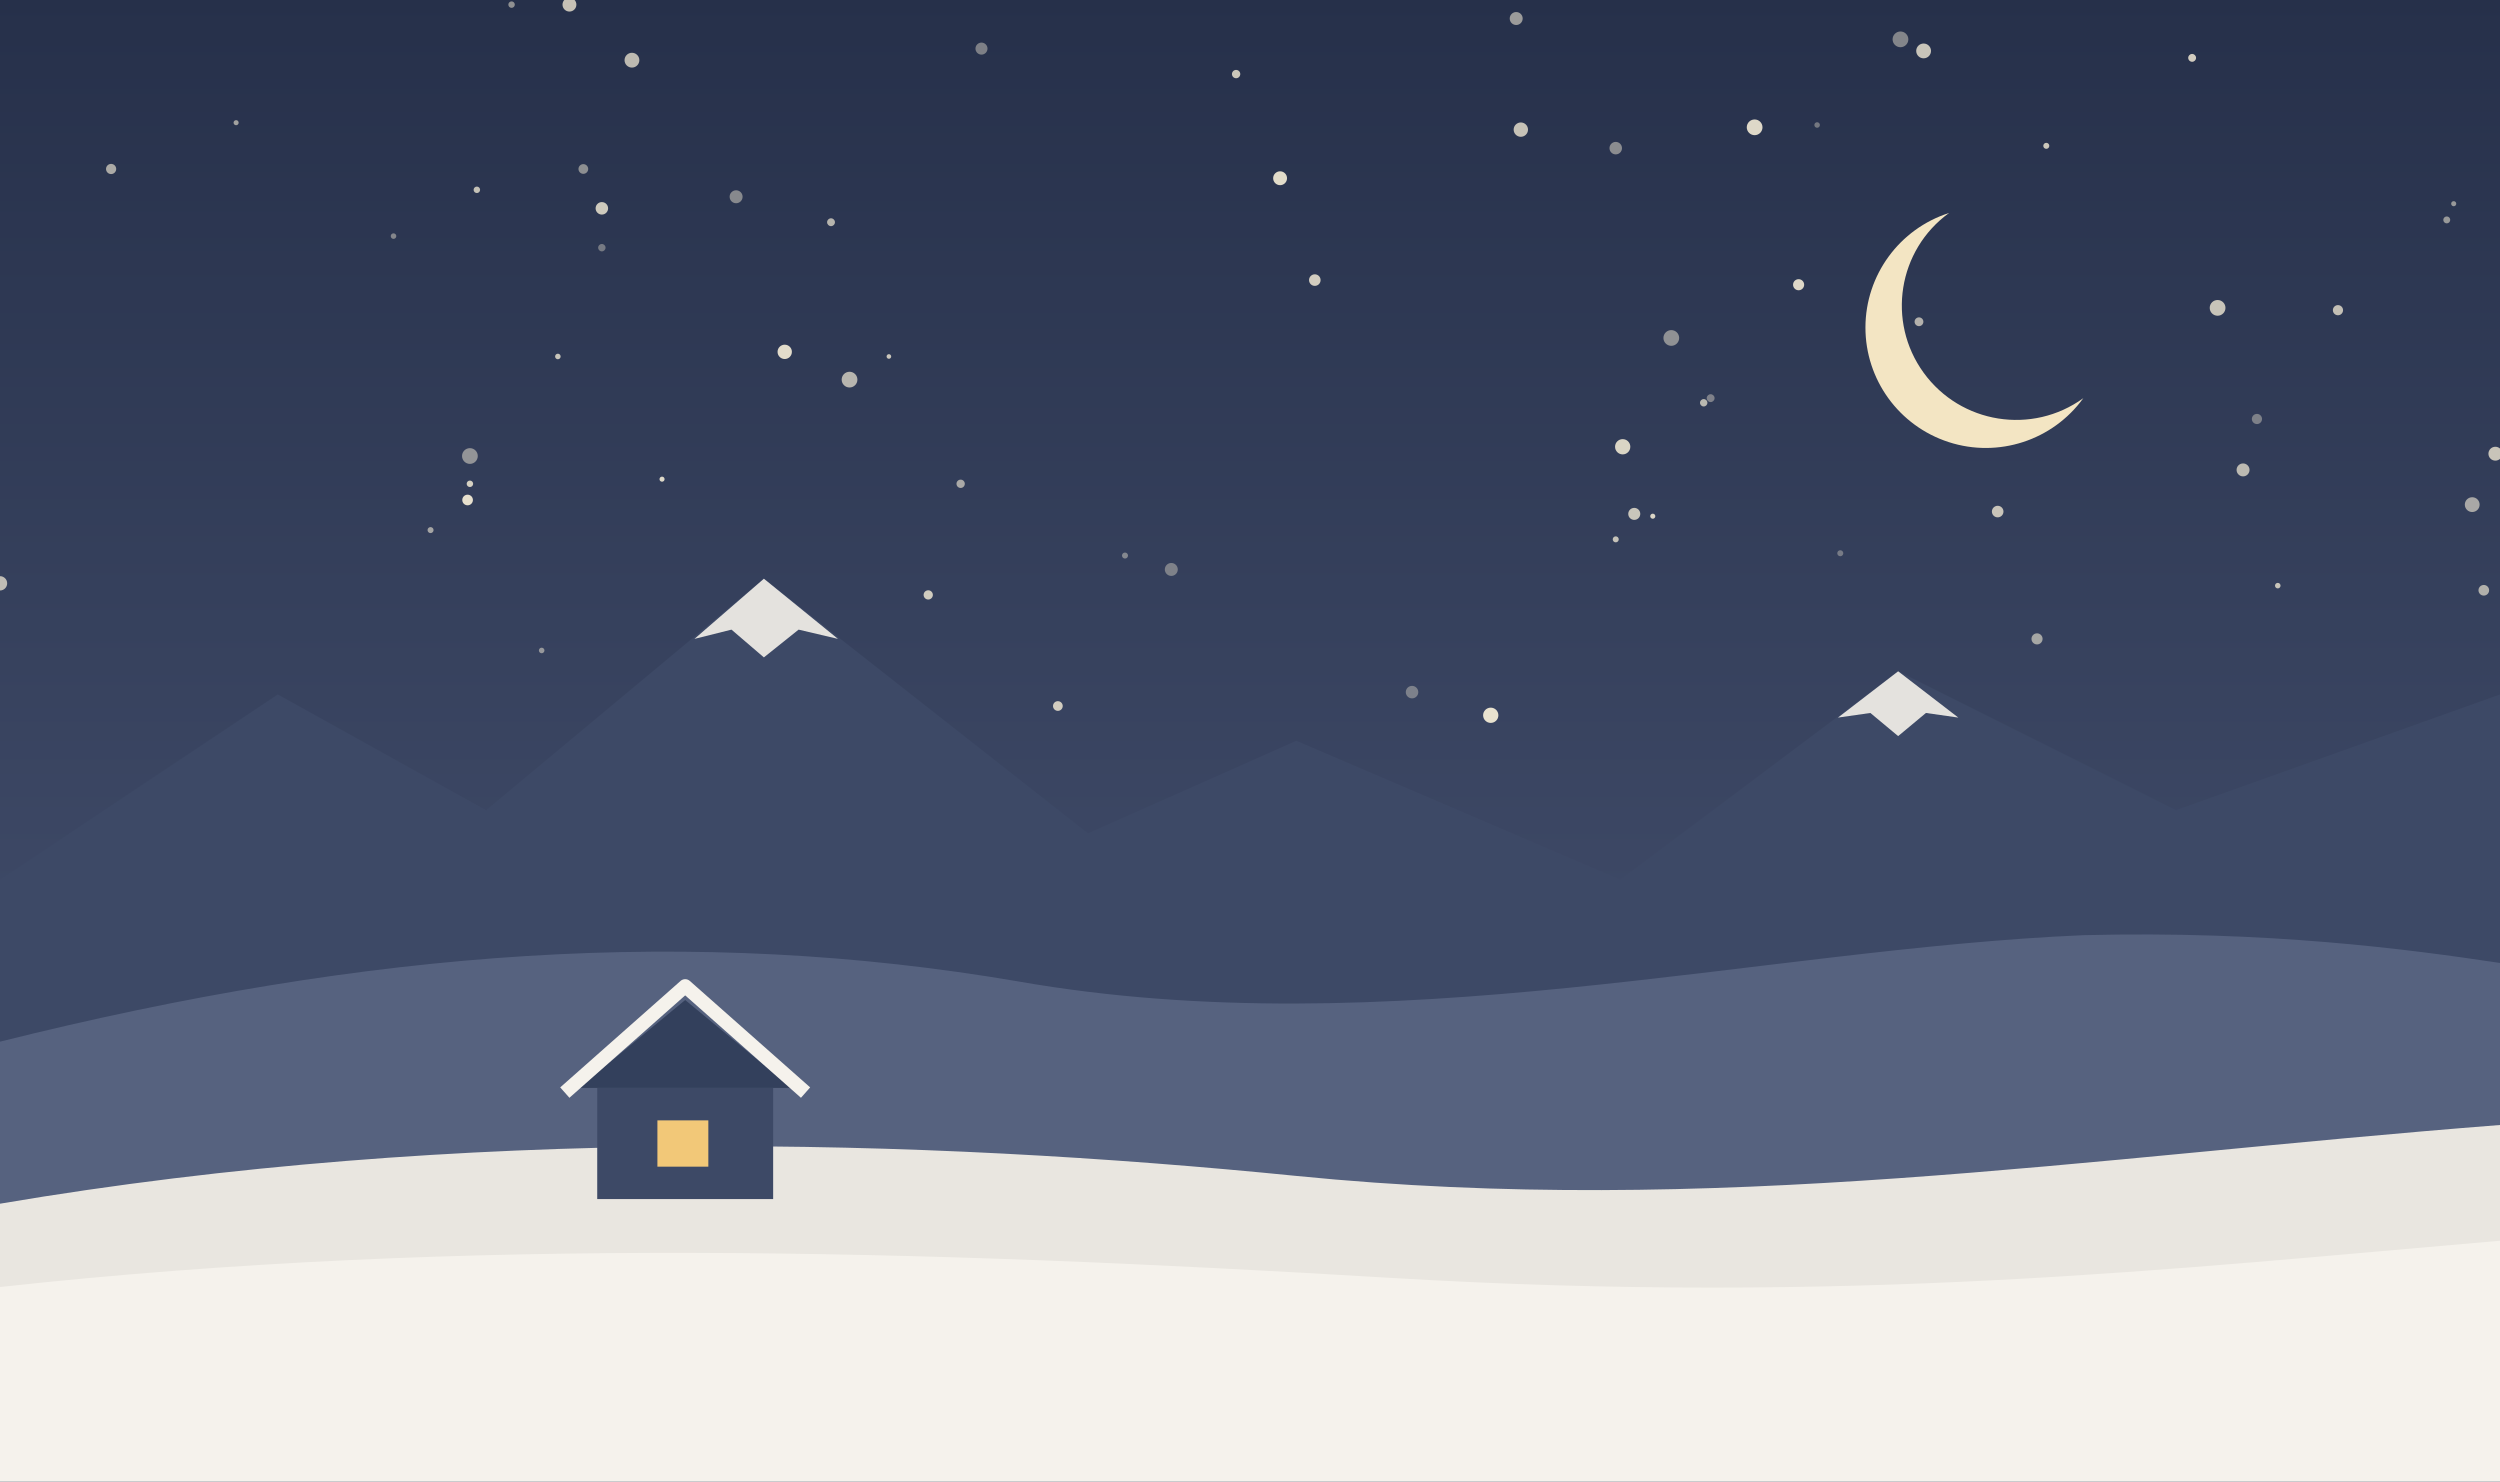
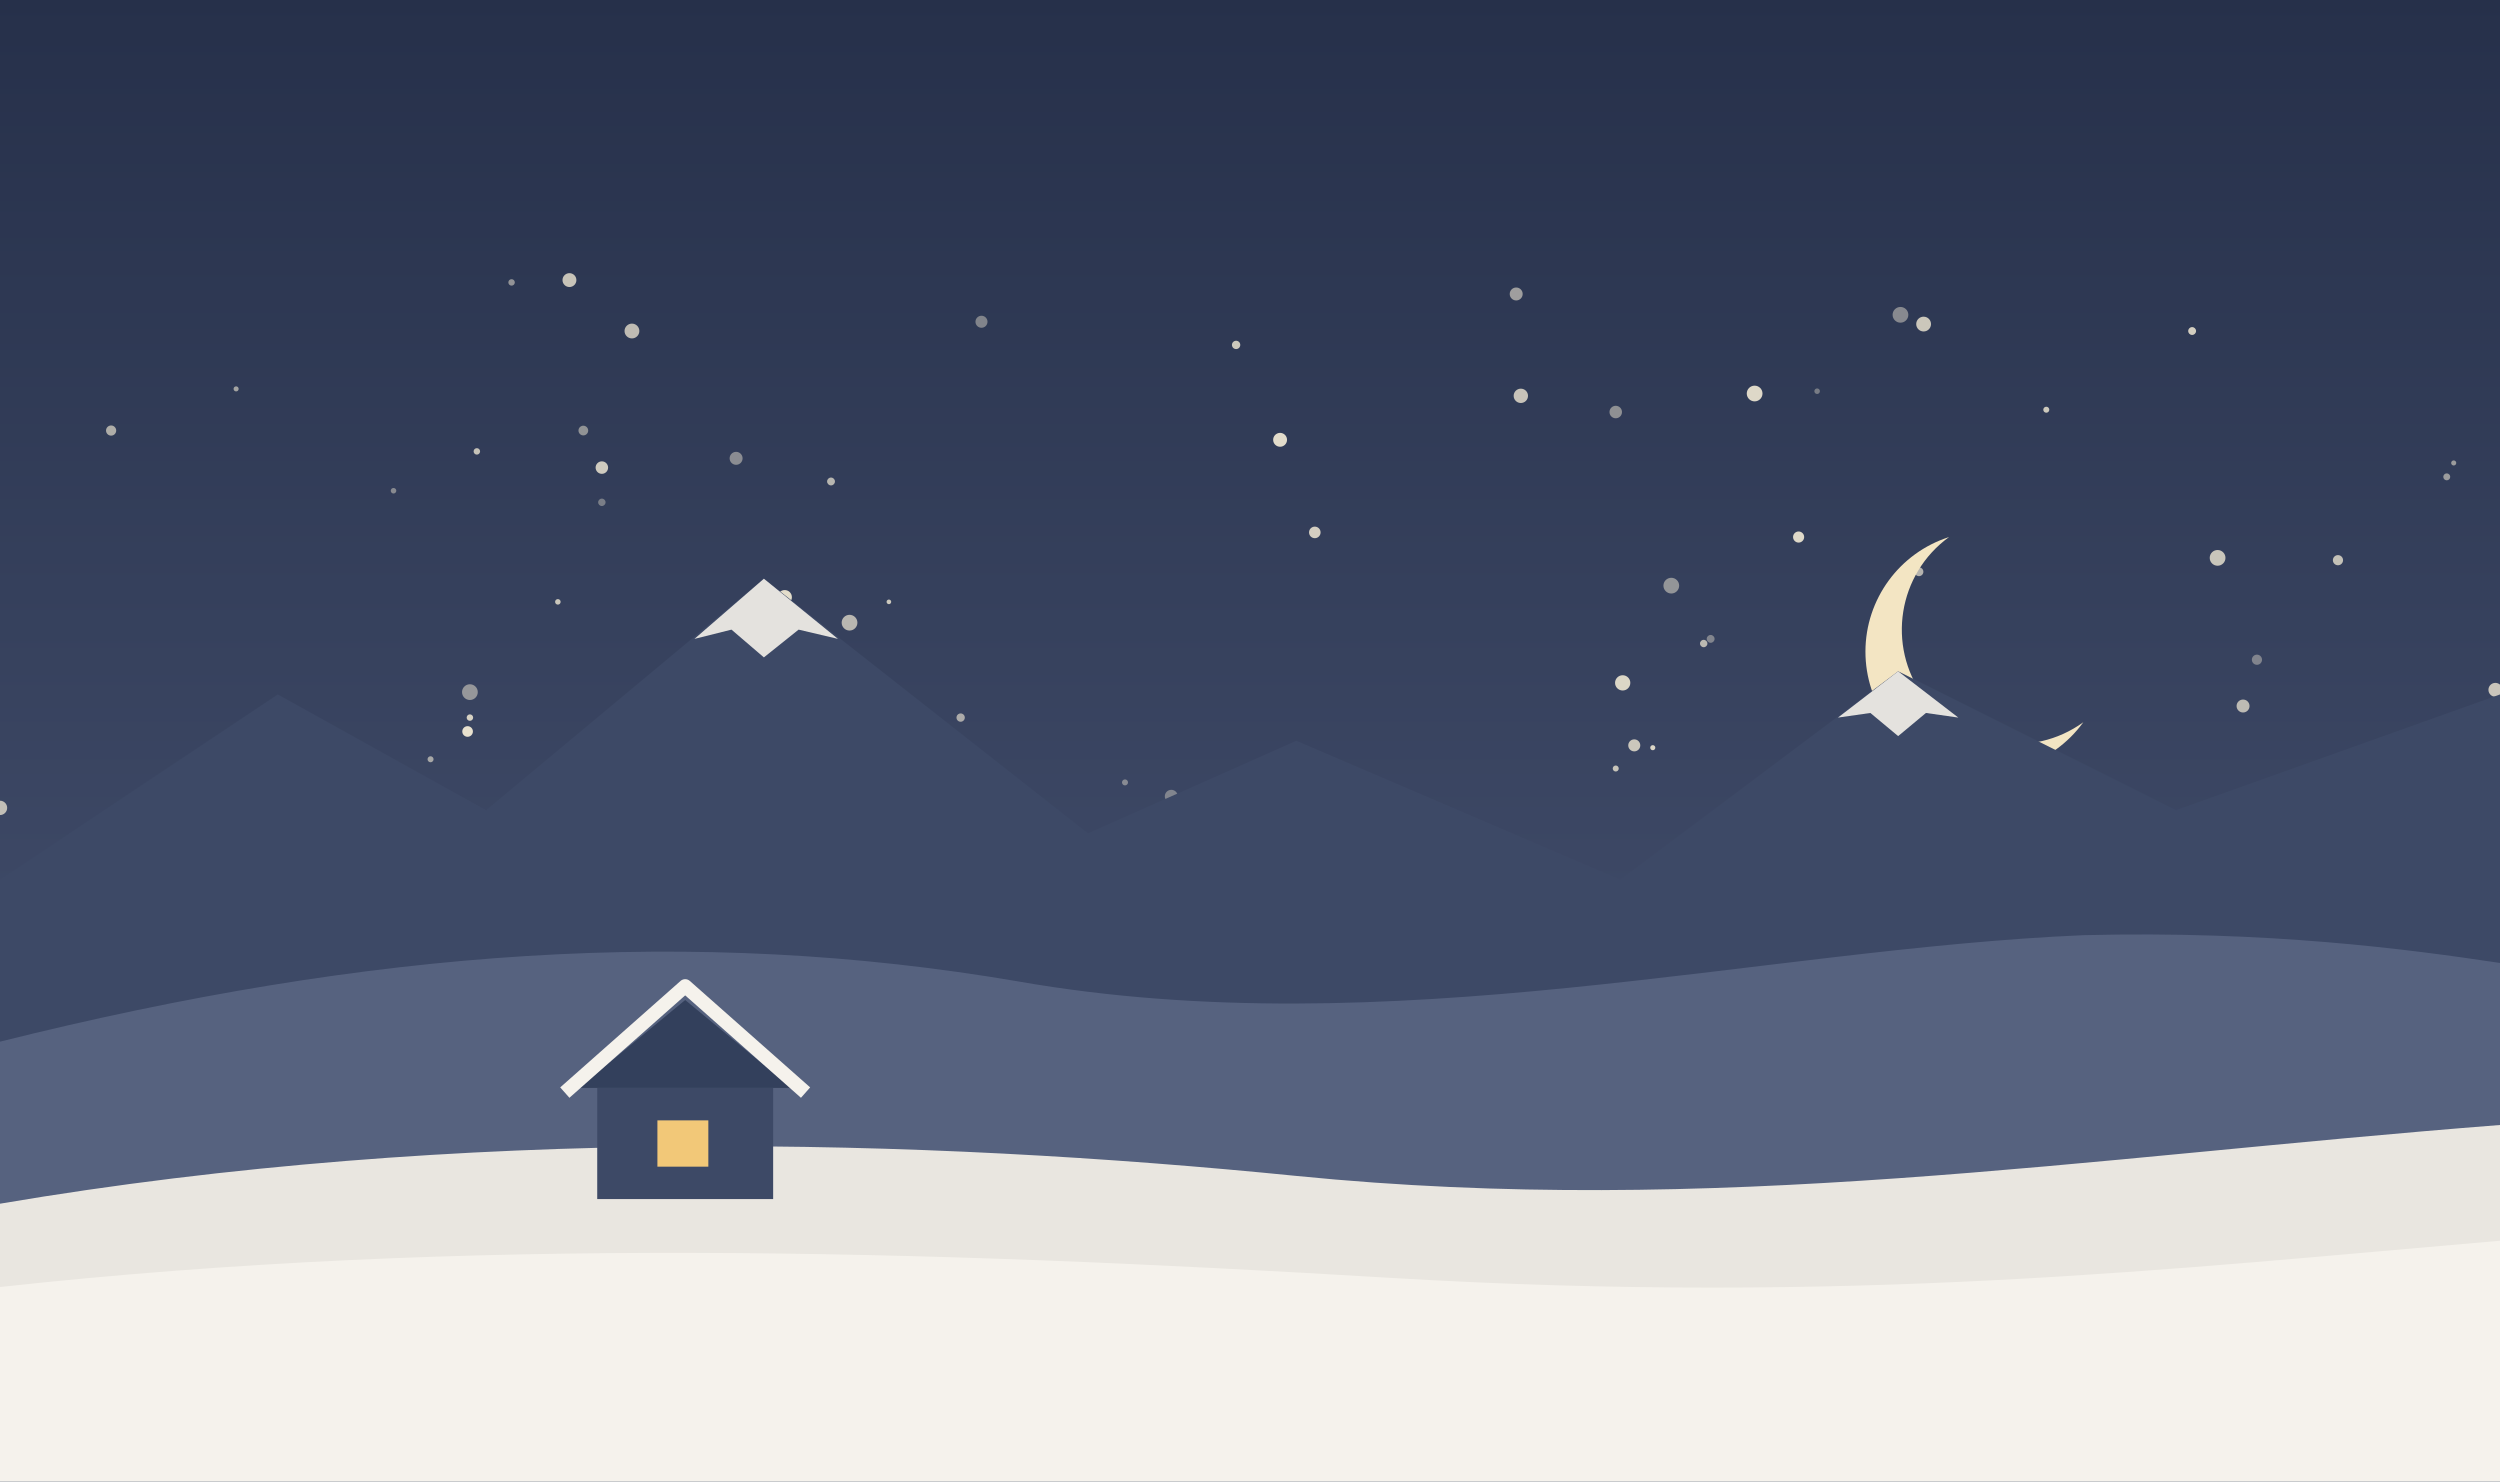
<svg xmlns="http://www.w3.org/2000/svg" viewBox="0 0 1080 640" width="1080" height="640">
  <defs>
    <linearGradient id="sky" x1="0" y1="0" x2="0" y2="1">
      <stop offset="0" stop-color="#26304A" />
      <stop offset="1" stop-color="#4C5877" />
    </linearGradient>
  </defs>
  <rect width="1080" height="640" fill="url(#sky)" />
-   <circle cx="0" cy="252" r="3.1" fill="#F4ECD6" opacity="0.73" />
-   <circle cx="203" cy="197" r="3.4" fill="#F4ECD6" opacity="0.50" />
-   <circle cx="286" cy="207" r="1.1" fill="#F4ECD6" opacity="0.89" />
-   <circle cx="486" cy="240" r="1.3" fill="#F4ECD6" opacity="0.42" />
-   <circle cx="102" cy="53" r="1.1" fill="#F4ECD6" opacity="0.59" />
-   <circle cx="829" cy="139" r="1.9" fill="#F4ECD6" opacity="0.67" />
-   <circle cx="831" cy="22" r="3.2" fill="#F4ECD6" opacity="0.79" />
-   <circle cx="795" cy="239" r="1.3" fill="#F4ECD6" opacity="0.35" />
-   <circle cx="552" cy="329" r="2.1" fill="#F4ECD6" opacity="0.89" />
-   <circle cx="308" cy="292" r="2.9" fill="#F4ECD6" opacity="0.75" />
-   <circle cx="203" cy="209" r="1.4" fill="#F4ECD6" opacity="0.84" />
-   <circle cx="736" cy="174" r="1.6" fill="#F4ECD6" opacity="0.70" />
-   <circle cx="785" cy="54" r="1.2" fill="#F4ECD6" opacity="0.37" />
-   <circle cx="1073" cy="255" r="2.3" fill="#F4ECD6" opacity="0.65" />
-   <circle cx="234" cy="281" r="1.2" fill="#F4ECD6" opacity="0.51" />
-   <circle cx="1078" cy="196" r="3.0" fill="#F4ECD6" opacity="0.77" />
-   <circle cx="777" cy="123" r="2.4" fill="#F4ECD6" opacity="0.89" />
-   <circle cx="975" cy="181" r="2.2" fill="#F4ECD6" opacity="0.39" />
-   <circle cx="884" cy="63" r="1.3" fill="#F4ECD6" opacity="0.80" />
-   <circle cx="821" cy="17" r="3.4" fill="#F4ECD6" opacity="0.45" />
-   <circle cx="415" cy="209" r="1.8" fill="#F4ECD6" opacity="0.62" />
-   <circle cx="252" cy="73" r="2.1" fill="#F4ECD6" opacity="0.49" />
-   <circle cx="1068" cy="218" r="3.2" fill="#F4ECD6" opacity="0.61" />
-   <circle cx="401" cy="257" r="2.0" fill="#F4ECD6" opacity="0.81" />
-   <circle cx="706" cy="222" r="2.6" fill="#F4ECD6" opacity="0.78" />
-   <circle cx="306" cy="273" r="1.1" fill="#F4ECD6" opacity="0.80" />
-   <circle cx="246" cy="2" r="3.0" fill="#F4ECD6" opacity="0.77" />
-   <circle cx="241" cy="154" r="1.2" fill="#F4ECD6" opacity="0.78" />
-   <circle cx="698" cy="233" r="1.3" fill="#F4ECD6" opacity="0.76" />
-   <circle cx="384" cy="154" r="1.0" fill="#F4ECD6" opacity="0.79" />
-   <circle cx="984" cy="253" r="1.2" fill="#F4ECD6" opacity="0.77" />
-   <circle cx="610" cy="299" r="2.7" fill="#F4ECD6" opacity="0.37" />
-   <circle cx="863" cy="221" r="2.5" fill="#F4ECD6" opacity="0.77" />
-   <circle cx="170" cy="102" r="1.2" fill="#F4ECD6" opacity="0.44" />
-   <circle cx="534" cy="32" r="1.8" fill="#F4ECD6" opacity="0.80" />
-   <circle cx="424" cy="21" r="2.6" fill="#F4ECD6" opacity="0.42" />
-   <circle cx="701" cy="193" r="3.3" fill="#F4ECD6" opacity="0.87" />
-   <circle cx="318" cy="85" r="2.8" fill="#F4ECD6" opacity="0.46" />
-   <circle cx="698" cy="64" r="2.7" fill="#F4ECD6" opacity="0.48" />
-   <circle cx="714" cy="223" r="1.1" fill="#F4ECD6" opacity="0.87" />
-   <circle cx="221" cy="2" r="1.4" fill="#F4ECD6" opacity="0.51" />
-   <circle cx="644" cy="309" r="3.3" fill="#F4ECD6" opacity="0.94" />
-   <circle cx="969" cy="203" r="2.8" fill="#F4ECD6" opacity="0.71" />
-   <circle cx="1010" cy="134" r="2.2" fill="#F4ECD6" opacity="0.75" />
-   <circle cx="339" cy="276" r="2.1" fill="#F4ECD6" opacity="0.69" />
-   <circle cx="367" cy="164" r="3.4" fill="#F4ECD6" opacity="0.69" />
-   <circle cx="739" cy="172" r="1.7" fill="#F4ECD6" opacity="0.40" />
-   <circle cx="273" cy="26" r="3.2" fill="#F4ECD6" opacity="0.73" />
-   <circle cx="657" cy="56" r="3.1" fill="#F4ECD6" opacity="0.77" />
-   <circle cx="1057" cy="95" r="1.5" fill="#F4ECD6" opacity="0.54" />
-   <circle cx="506" cy="246" r="2.8" fill="#F4ECD6" opacity="0.38" />
-   <circle cx="947" cy="25" r="1.7" fill="#F4ECD6" opacity="0.83" />
-   <circle cx="186" cy="229" r="1.3" fill="#F4ECD6" opacity="0.59" />
-   <circle cx="260" cy="107" r="1.6" fill="#F4ECD6" opacity="0.37" />
-   <circle cx="880" cy="276" r="2.4" fill="#F4ECD6" opacity="0.59" />
-   <circle cx="655" cy="8" r="2.8" fill="#F4ECD6" opacity="0.57" />
-   <circle cx="1060" cy="88" r="1.1" fill="#F4ECD6" opacity="0.54" />
-   <circle cx="206" cy="82" r="1.4" fill="#F4ECD6" opacity="0.76" />
-   <circle cx="457" cy="305" r="2.1" fill="#F4ECD6" opacity="0.82" />
-   <circle cx="568" cy="121" r="2.5" fill="#F4ECD6" opacity="0.83" />
-   <circle cx="553" cy="77" r="3.0" fill="#F4ECD6" opacity="0.91" />
-   <circle cx="722" cy="146" r="3.4" fill="#F4ECD6" opacity="0.49" />
-   <circle cx="259" cy="311" r="1.0" fill="#F4ECD6" opacity="0.36" />
-   <circle cx="260" cy="90" r="2.7" fill="#F4ECD6" opacity="0.81" />
-   <circle cx="359" cy="96" r="1.7" fill="#F4ECD6" opacity="0.69" />
-   <circle cx="958" cy="133" r="3.4" fill="#F4ECD6" opacity="0.78" />
-   <circle cx="48" cy="73" r="2.2" fill="#F4ECD6" opacity="0.64" />
-   <circle cx="758" cy="55" r="3.4" fill="#F4ECD6" opacity="0.89" />
-   <circle cx="202" cy="216" r="2.3" fill="#F4ECD6" opacity="0.93" />
-   <circle cx="339" cy="152" r="3.1" fill="#F4ECD6" opacity="0.91" />
-   <path d="M842 92 A 52 52 0 1 0 900 172 A 42 42 0 1 1 842 92 Z" fill="#F3E5C3" />
+   <circle cx="0" cy="349" r="3.1" fill="#F4ECD6" opacity="0.73" />
+   <circle cx="203" cy="299" r="3.4" fill="#F4ECD6" opacity="0.50" />
+   <circle cx="286" cy="309" r="1.1" fill="#F4ECD6" opacity="0.89" />
+   <circle cx="486" cy="338" r="1.3" fill="#F4ECD6" opacity="0.42" />
+   <circle cx="102" cy="168" r="1.1" fill="#F4ECD6" opacity="0.59" />
+   <circle cx="829" cy="247" r="1.9" fill="#F4ECD6" opacity="0.67" />
+   <circle cx="831" cy="140" r="3.2" fill="#F4ECD6" opacity="0.79" />
+   <circle cx="795" cy="338" r="1.3" fill="#F4ECD6" opacity="0.35" />
+   <circle cx="552" cy="419" r="2.1" fill="#F4ECD6" opacity="0.89" />
+   <circle cx="308" cy="385" r="2.9" fill="#F4ECD6" opacity="0.75" />
+   <circle cx="203" cy="310" r="1.4" fill="#F4ECD6" opacity="0.84" />
+   <circle cx="736" cy="278" r="1.6" fill="#F4ECD6" opacity="0.70" />
+   <circle cx="785" cy="169" r="1.2" fill="#F4ECD6" opacity="0.37" />
+   <circle cx="1073" cy="352" r="2.3" fill="#F4ECD6" opacity="0.65" />
+   <circle cx="234" cy="375" r="1.2" fill="#F4ECD6" opacity="0.51" />
+   <circle cx="1078" cy="298" r="3.0" fill="#F4ECD6" opacity="0.77" />
+   <circle cx="777" cy="232" r="2.4" fill="#F4ECD6" opacity="0.89" />
+   <circle cx="975" cy="285" r="2.2" fill="#F4ECD6" opacity="0.39" />
+   <circle cx="884" cy="177" r="1.3" fill="#F4ECD6" opacity="0.80" />
+   <circle cx="821" cy="136" r="3.4" fill="#F4ECD6" opacity="0.45" />
+   <circle cx="415" cy="310" r="1.8" fill="#F4ECD6" opacity="0.62" />
+   <circle cx="252" cy="186" r="2.1" fill="#F4ECD6" opacity="0.49" />
+   <circle cx="1068" cy="318" r="3.2" fill="#F4ECD6" opacity="0.61" />
+   <circle cx="401" cy="354" r="2.0" fill="#F4ECD6" opacity="0.81" />
+   <circle cx="706" cy="322" r="2.6" fill="#F4ECD6" opacity="0.78" />
+   <circle cx="306" cy="368" r="1.1" fill="#F4ECD6" opacity="0.80" />
+   <circle cx="246" cy="121" r="3.0" fill="#F4ECD6" opacity="0.77" />
+   <circle cx="241" cy="260" r="1.2" fill="#F4ECD6" opacity="0.78" />
+   <circle cx="698" cy="332" r="1.3" fill="#F4ECD6" opacity="0.76" />
+   <circle cx="384" cy="260" r="1.0" fill="#F4ECD6" opacity="0.79" />
+   <circle cx="984" cy="350" r="1.2" fill="#F4ECD6" opacity="0.77" />
+   <circle cx="610" cy="392" r="2.7" fill="#F4ECD6" opacity="0.37" />
+   <circle cx="863" cy="320" r="2.5" fill="#F4ECD6" opacity="0.77" />
+   <circle cx="170" cy="212" r="1.2" fill="#F4ECD6" opacity="0.44" />
+   <circle cx="534" cy="149" r="1.8" fill="#F4ECD6" opacity="0.80" />
+   <circle cx="424" cy="139" r="2.6" fill="#F4ECD6" opacity="0.42" />
+   <circle cx="701" cy="295" r="3.3" fill="#F4ECD6" opacity="0.87" />
+   <circle cx="318" cy="198" r="2.8" fill="#F4ECD6" opacity="0.46" />
+   <circle cx="698" cy="178" r="2.7" fill="#F4ECD6" opacity="0.48" />
+   <circle cx="714" cy="323" r="1.1" fill="#F4ECD6" opacity="0.87" />
+   <circle cx="221" cy="122" r="1.4" fill="#F4ECD6" opacity="0.51" />
+   <circle cx="644" cy="401" r="3.3" fill="#F4ECD6" opacity="0.94" />
+   <circle cx="969" cy="305" r="2.8" fill="#F4ECD6" opacity="0.71" />
+   <circle cx="1010" cy="242" r="2.2" fill="#F4ECD6" opacity="0.75" />
+   <circle cx="339" cy="371" r="2.1" fill="#F4ECD6" opacity="0.69" />
+   <circle cx="367" cy="269" r="3.4" fill="#F4ECD6" opacity="0.69" />
+   <circle cx="739" cy="276" r="1.7" fill="#F4ECD6" opacity="0.40" />
+   <circle cx="273" cy="143" r="3.2" fill="#F4ECD6" opacity="0.73" />
+   <circle cx="657" cy="171" r="3.1" fill="#F4ECD6" opacity="0.77" />
+   <circle cx="1057" cy="206" r="1.5" fill="#F4ECD6" opacity="0.54" />
+   <circle cx="506" cy="344" r="2.8" fill="#F4ECD6" opacity="0.38" />
+   <circle cx="947" cy="143" r="1.7" fill="#F4ECD6" opacity="0.83" />
+   <circle cx="186" cy="328" r="1.3" fill="#F4ECD6" opacity="0.59" />
+   <circle cx="260" cy="217" r="1.6" fill="#F4ECD6" opacity="0.37" />
+   <circle cx="880" cy="371" r="2.4" fill="#F4ECD6" opacity="0.59" />
+   <circle cx="655" cy="127" r="2.8" fill="#F4ECD6" opacity="0.57" />
+   <circle cx="1060" cy="200" r="1.1" fill="#F4ECD6" opacity="0.54" />
+   <circle cx="206" cy="195" r="1.4" fill="#F4ECD6" opacity="0.76" />
+   <circle cx="457" cy="397" r="2.1" fill="#F4ECD6" opacity="0.82" />
+   <circle cx="568" cy="230" r="2.5" fill="#F4ECD6" opacity="0.83" />
+   <circle cx="553" cy="190" r="3.0" fill="#F4ECD6" opacity="0.91" />
+   <circle cx="722" cy="253" r="3.4" fill="#F4ECD6" opacity="0.49" />
+   <circle cx="259" cy="403" r="1.0" fill="#F4ECD6" opacity="0.36" />
+   <circle cx="260" cy="202" r="2.7" fill="#F4ECD6" opacity="0.81" />
+   <circle cx="359" cy="208" r="1.7" fill="#F4ECD6" opacity="0.69" />
+   <circle cx="958" cy="241" r="3.4" fill="#F4ECD6" opacity="0.78" />
+   <circle cx="48" cy="186" r="2.2" fill="#F4ECD6" opacity="0.64" />
+   <circle cx="758" cy="170" r="3.4" fill="#F4ECD6" opacity="0.89" />
+   <circle cx="202" cy="316" r="2.3" fill="#F4ECD6" opacity="0.93" />
+   <circle cx="339" cy="258" r="3.1" fill="#F4ECD6" opacity="0.91" />
+   <path d="M842 232 A 52 52 0 1 0 900 312 A 42 42 0 1 1 842 232 Z" fill="#F3E5C3" />
  <path d="M0 380 L120 300 L210 350 L330 250 L470 360 L560 320 L700 380 L820 290 L940 350 L1080 300 L1080 640 L0 640 Z" fill="#3D4966" />
  <path d="M0 450 C 160 410 300 400 440 424 C 600 452 760 410 900 404 C 980 402 1040 410 1080 416 L1080 640 L0 640 Z" fill="#56627F" />
  <g fill="#E4E2DE">
    <path d="M330 250 L362 276 L345 272 L330 284 L316 272 L300 276 Z" />
    <path d="M820 290 L846 310 L832 308 L820 318 L808 308 L794 310 Z" />
  </g>
  <path d="M0 520 C 200 486 400 492 560 508 C 740 526 900 500 1080 486 L1080 640 L0 640 Z" fill="#E9E6E0" />
  <g transform="translate(250 470)">
    <path d="M0 0 L46 -38 L92 0 Z" fill="#33405C" />
    <rect x="8" y="0" width="76" height="48" fill="#3D4966" />
    <rect x="34" y="14" width="22" height="20" fill="#F2C878" />
    <path d="M-6 2 L46 -44 L98 2" fill="none" stroke="#F5F2EC" stroke-width="6" stroke-linejoin="round" />
  </g>
  <path d="M0 556 C 200 534 400 540 600 552 C 800 564 940 548 1080 536 L1080 640 L0 640 Z" fill="#F5F2EC" />
</svg>
